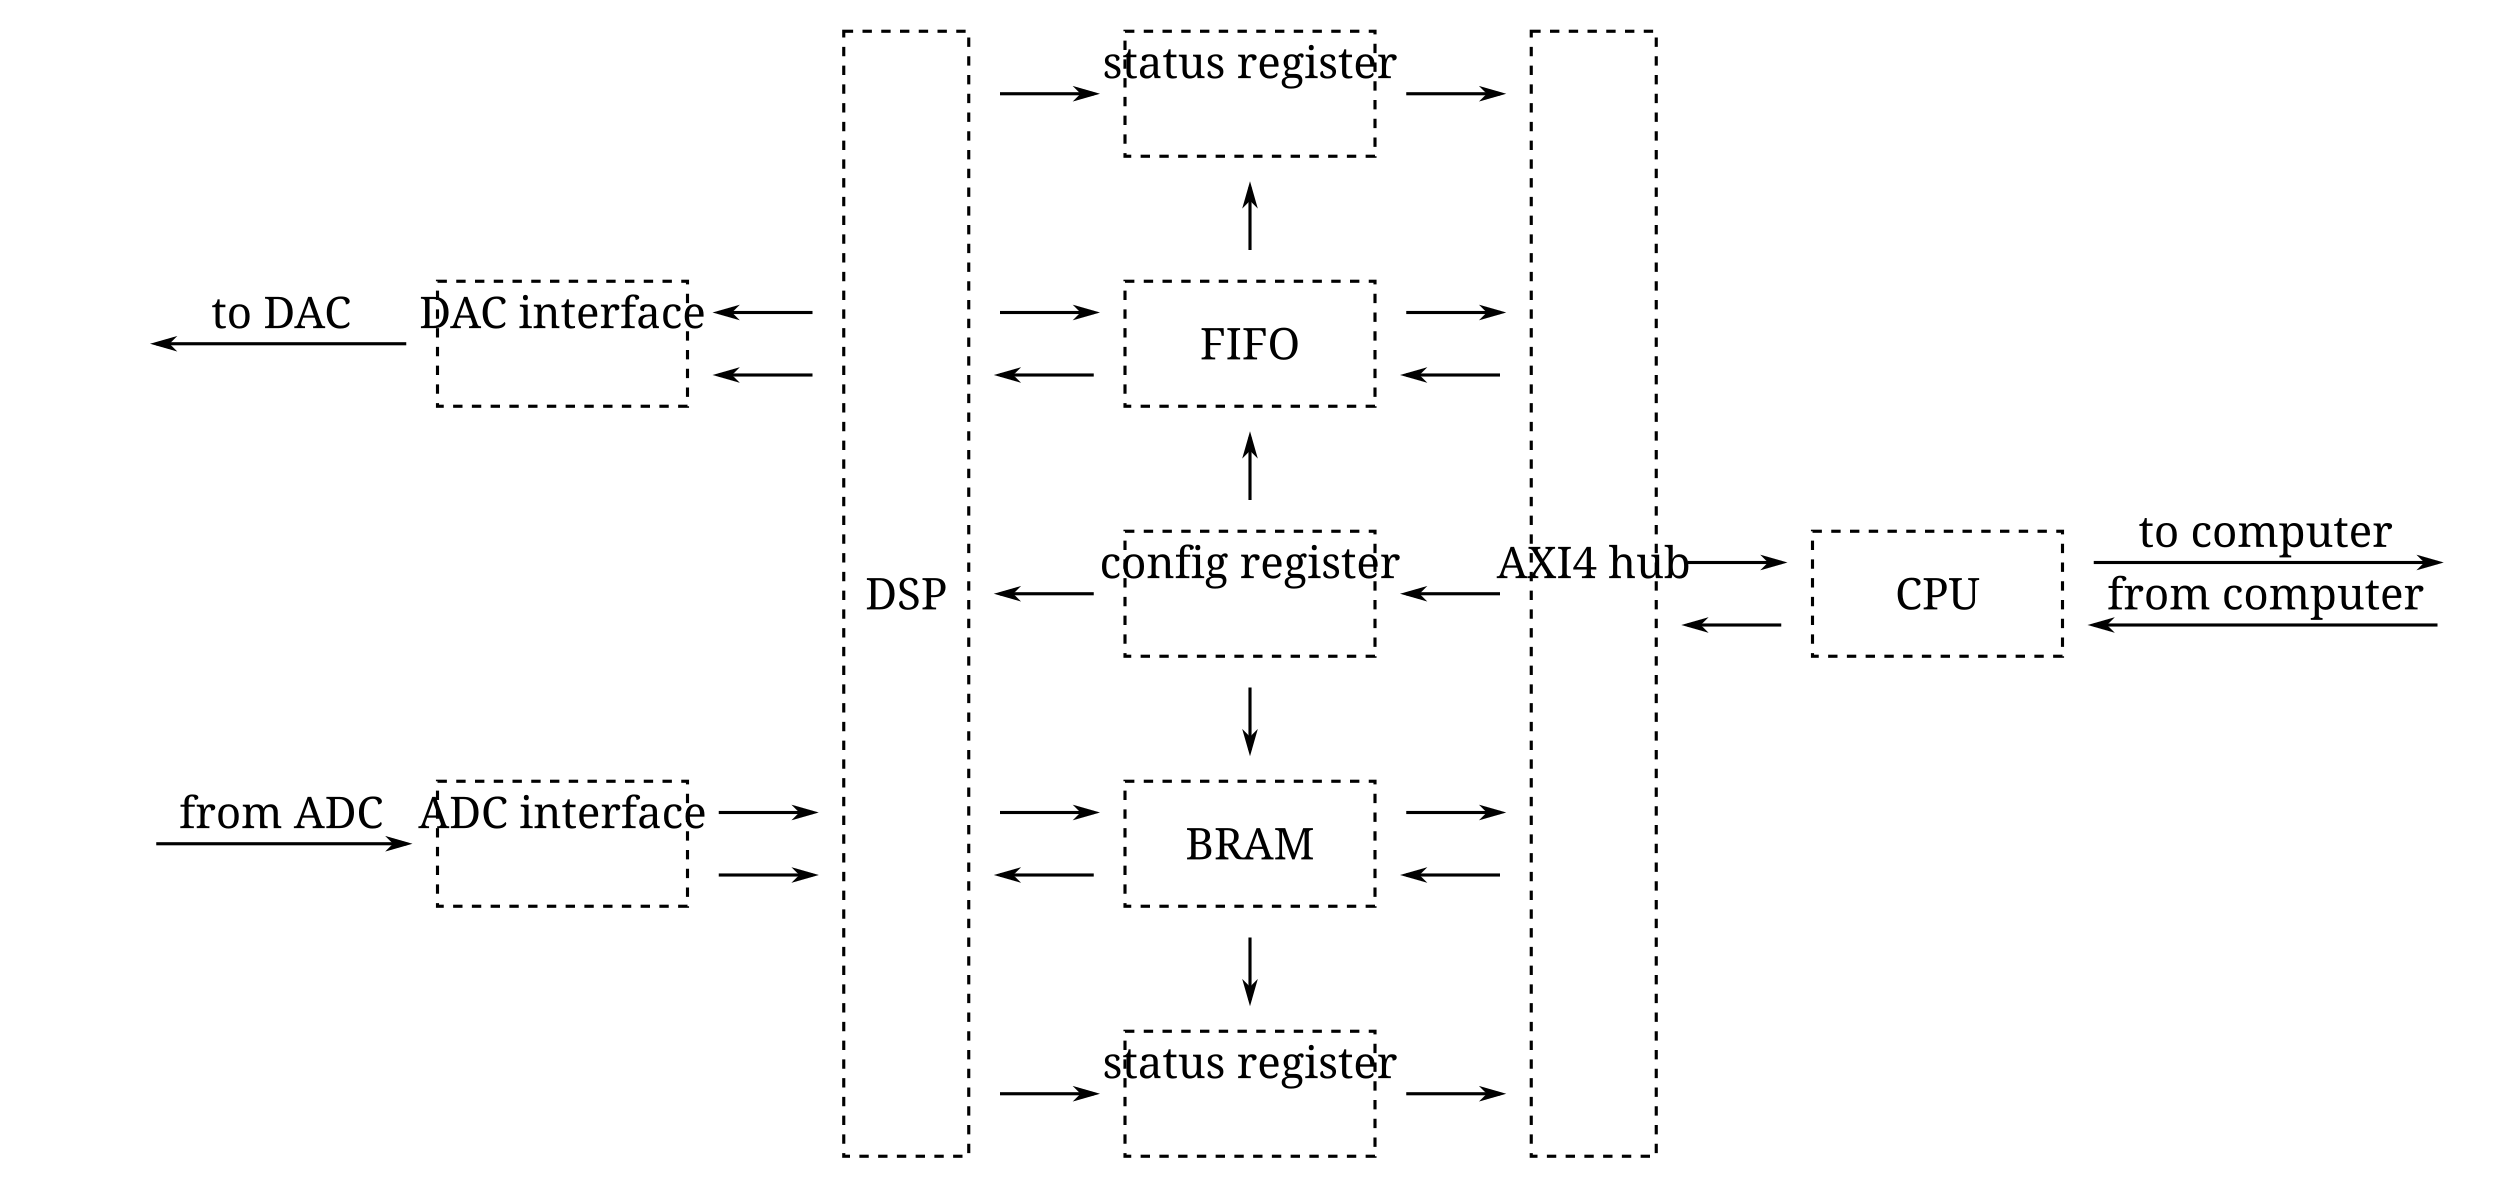
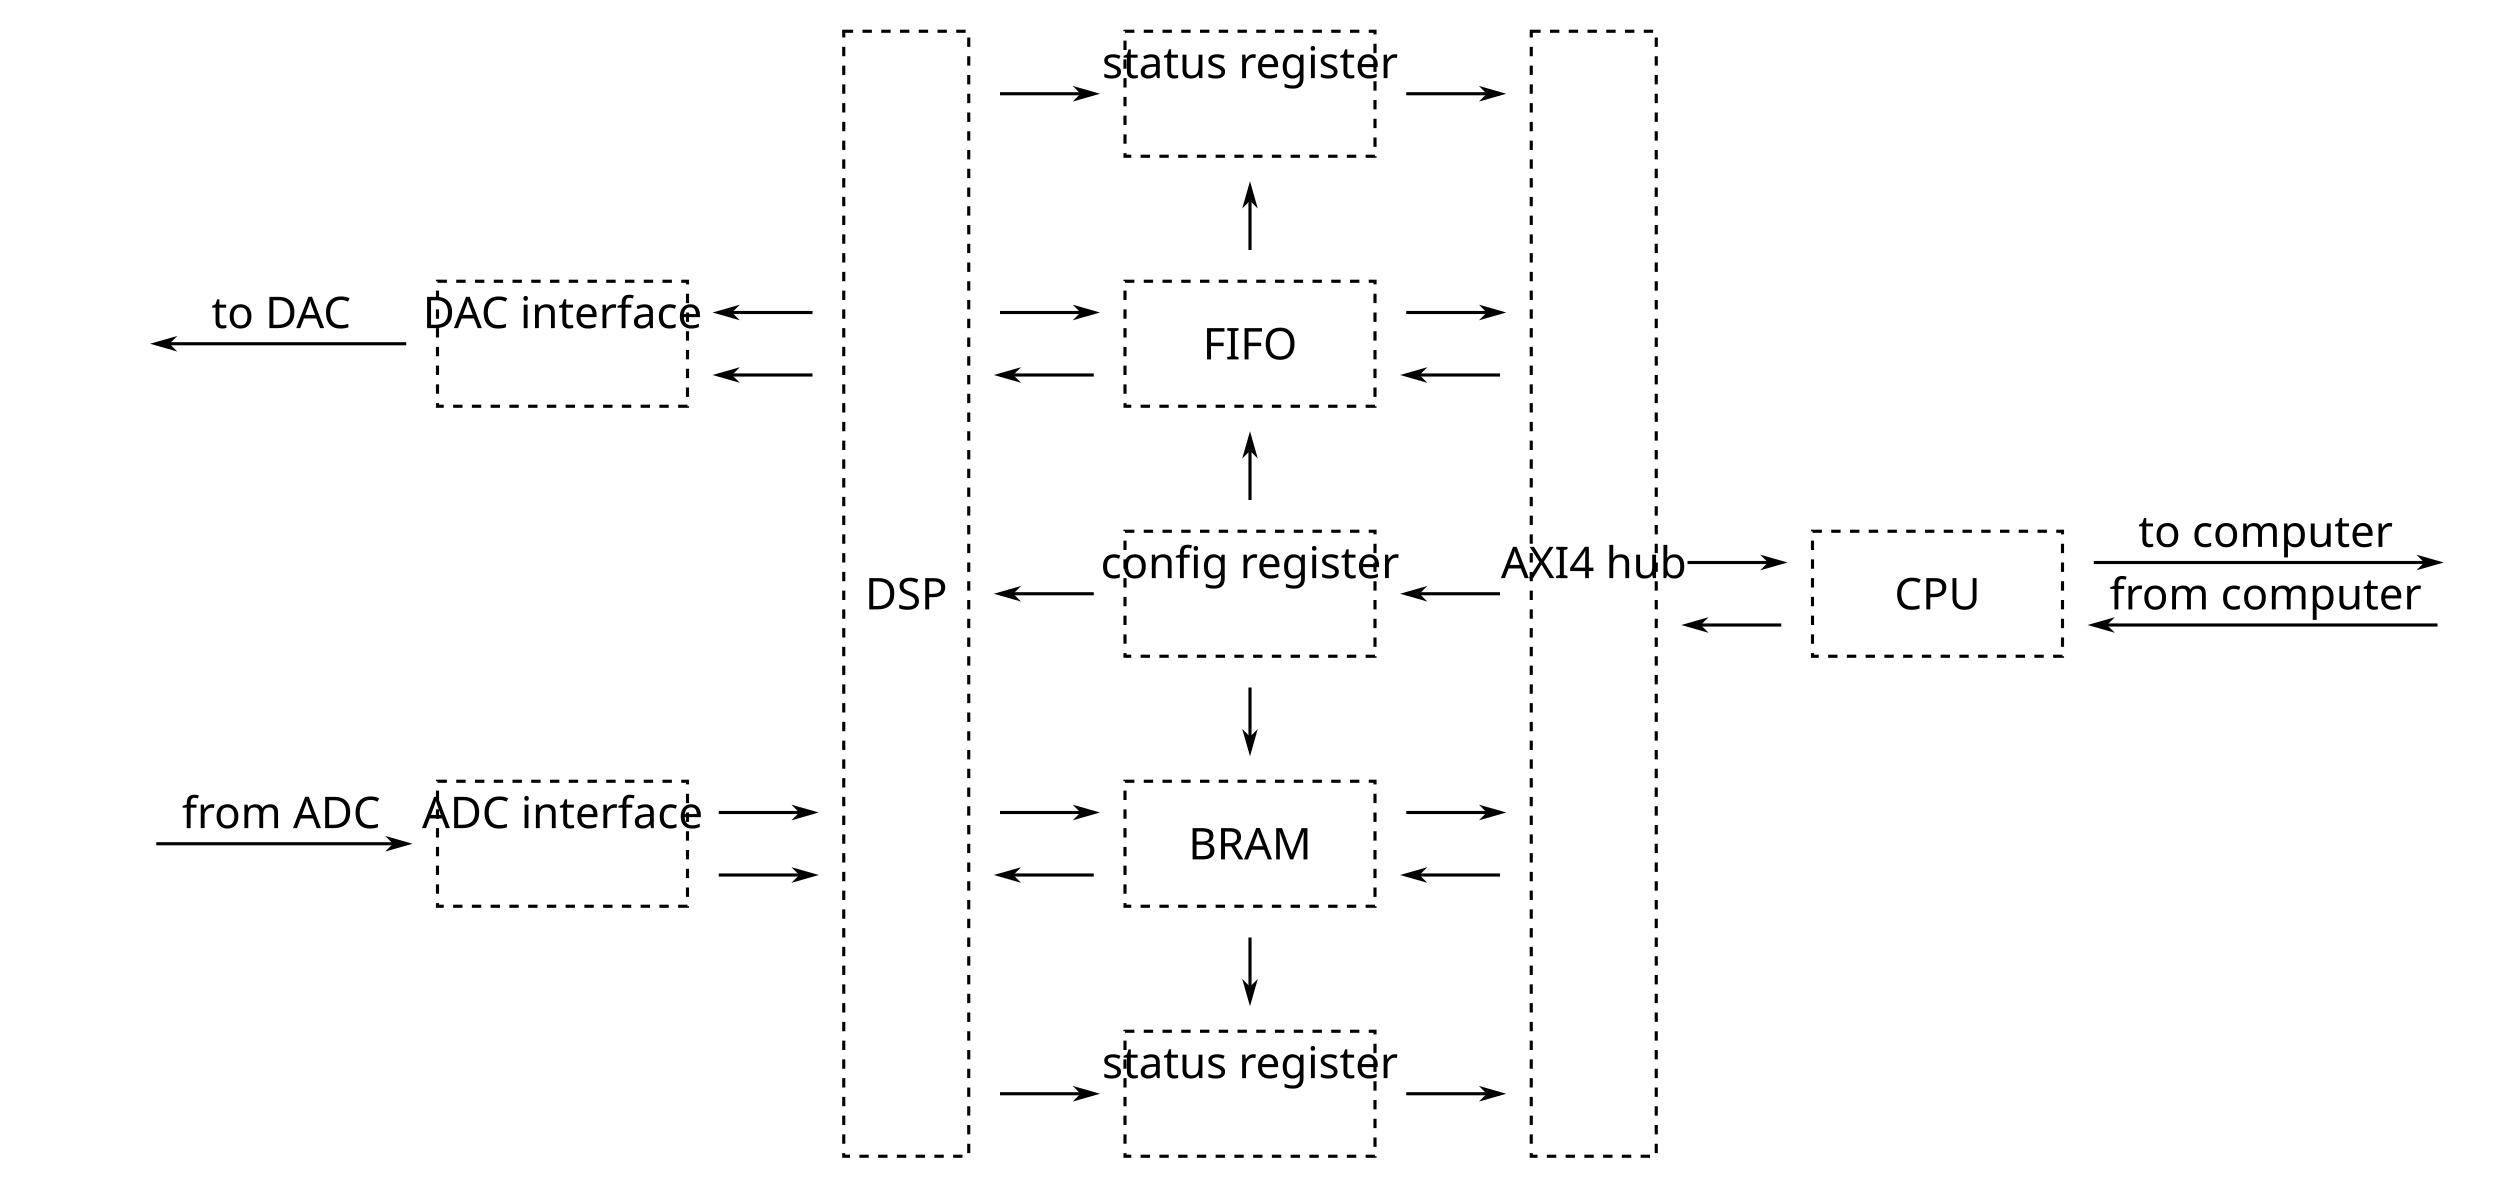
<svg xmlns="http://www.w3.org/2000/svg" width="800" height="380" version="1.1">
  <defs>
    <marker id="Arrow1L" overflow="visible" markerHeight="5" markerWidth="8.75" orient="auto-start-reverse" preserveAspectRatio="xMidYMid" refX="4.25" viewBox="0 0 8.75 5">
      <path transform="scale(-.5)" d="m0 0 5-5-17.5 5 17.5 5z" fill="context-stroke" fill-rule="evenodd" />
    </marker>
  </defs>
  <rect x="360" y="330" width="80" height="40" fill="none" stroke="#000000" stroke-dasharray="3, 3" />
  <rect x="140" y="250" width="80" height="40" fill="none" stroke="#000000" stroke-dasharray="3, 3" />
  <rect x="270" y="10" width="40" height="360" fill="none" stroke="#000000" stroke-dasharray="3, 3" />
-   <text x="180" y="265" fill="#000000" font-family="Cambria" font-size="14px" text-align="center" text-anchor="middle" style="line-height:1.25">
+   <text x="180" y="265" fill="#000000" font-family="Carlito" font-size="14px" text-align="center" text-anchor="middle" style="line-height:1.25">
    <tspan>ADC</tspan>
    <tspan>interface</tspan>
  </text>
-   <text x="290" y="195" fill="#000000" font-family="Cambria" font-size="14px" text-align="center" text-anchor="middle" style="line-height:1.25">
+   <text x="290" y="195" fill="#000000" font-family="Carlito" font-size="14px" text-align="center" text-anchor="middle" style="line-height:1.25">
    <tspan>DSP</tspan>
  </text>
  <path d="m320 260h30" fill="none" marker-end="url(#Arrow1L)" stroke="#000000" />
  <rect x="360" y="250" width="80" height="40" fill="none" stroke="#000000" stroke-dasharray="3, 3" />
-   <text x="400" y="275" fill="#000000" font-family="Cambria" font-size="14px" text-align="center" text-anchor="middle" style="line-height:1.25">
+   <text x="400" y="275" fill="#000000" font-family="Carlito" font-size="14px" text-align="center" text-anchor="middle" style="line-height:1.25">
    <tspan>BRAM</tspan>
  </text>
  <rect x="360" y="170" width="80" height="40" fill="none" stroke="#000000" stroke-dasharray="3, 3" />
  <path d="m50 270h80" fill="none" marker-end="url(#Arrow1L)" stroke="#000000" />
  <path d="m400 220v20" fill="none" marker-end="url(#Arrow1L)" stroke="#000000" />
  <path d="m400 300v20" fill="none" marker-end="url(#Arrow1L)" stroke="#000000" />
  <path d="m350 280h-30" fill="none" marker-end="url(#Arrow1L)" stroke="#000000" />
  <path d="m230 260h30" fill="none" marker-end="url(#Arrow1L)" stroke="#000000" />
  <path d="m230 280h30" fill="none" marker-end="url(#Arrow1L)" stroke="#000000" />
  <path d="m320 350h30" fill="none" marker-end="url(#Arrow1L)" stroke="#000000" />
  <path d="m350 190h-30" fill="none" marker-end="url(#Arrow1L)" stroke="#000000" />
  <path d="m450 260h30" fill="none" marker-end="url(#Arrow1L)" stroke="#000000" />
  <path d="m480 280h-30" fill="none" marker-end="url(#Arrow1L)" stroke="#000000" />
  <path d="m450 350h30" fill="none" marker-end="url(#Arrow1L)" stroke="#000000" />
  <path d="m480 190h-30" fill="none" marker-end="url(#Arrow1L)" stroke="#000000" />
  <path d="m320 100h30" fill="none" marker-end="url(#Arrow1L)" stroke="#000000" />
  <rect x="360" y="90" width="80" height="40" fill="none" stroke="#000000" stroke-dasharray="3, 3" />
-   <text x="400" y="115" fill="#000000" font-family="Cambria" font-size="14px" text-align="center" text-anchor="middle" style="line-height:1.25">
+   <text x="400" y="115" fill="#000000" font-family="Carlito" font-size="14px" text-align="center" text-anchor="middle" style="line-height:1.25">
    <tspan>FIFO</tspan>
  </text>
  <path d="m350 120h-30" fill="none" marker-end="url(#Arrow1L)" stroke="#000000" />
  <path d="m450 100h30" fill="none" marker-end="url(#Arrow1L)" stroke="#000000" />
  <path d="m480 120h-30" fill="none" marker-end="url(#Arrow1L)" stroke="#000000" />
  <path d="m400 160v-20" fill="none" marker-end="url(#Arrow1L)" stroke="#000000" />
  <rect x="140" y="90" width="80" height="40" fill="none" stroke="#000000" stroke-dasharray="3, 3" />
-   <text x="180" y="105" fill="#000000" font-family="Cambria" font-size="14px" text-align="center" text-anchor="middle" style="line-height:1.25">
+   <text x="180" y="105" fill="#000000" font-family="Carlito" font-size="14px" text-align="center" text-anchor="middle" style="line-height:1.25">
    <tspan>DAC</tspan>
    <tspan>interface</tspan>
  </text>
  <path d="m130 110h-80" fill="none" marker-end="url(#Arrow1L)" stroke="#000000" />
  <path d="m260 100h-30" fill="none" marker-end="url(#Arrow1L)" stroke="#000000" />
  <path d="m260 120h-30" fill="none" marker-end="url(#Arrow1L)" stroke="#000000" />
  <rect x="360" y="10" width="80" height="40" fill="none" stroke="#000000" stroke-dasharray="3, 3" />
  <path d="m400 80v-20" fill="none" marker-end="url(#Arrow1L)" stroke="#000000" />
  <path d="m320 30h30" fill="none" marker-end="url(#Arrow1L)" stroke="#000000" />
  <path d="m450 30h30" fill="none" marker-end="url(#Arrow1L)" stroke="#000000" />
  <rect x="490" y="10" width="40" height="360" fill="none" stroke="#000000" stroke-dasharray="3, 3" />
  <rect x="580" y="170" width="80" height="40" fill="none" stroke="#000000" stroke-dasharray="3, 3" />
  <path d="m670 180h110" fill="none" marker-end="url(#Arrow1L)" stroke="#000000" />
  <path d="m780 200h-110" fill="none" marker-end="url(#Arrow1L)" stroke="#000000" />
  <path d="m540 180h30" fill="none" marker-end="url(#Arrow1L)" stroke="#000000" />
  <path d="m570 200h-30" fill="none" marker-end="url(#Arrow1L)" stroke="#000000" />
-   <text x="510" y="185" fill="#000000" font-family="Cambria" font-size="14px" text-align="center" text-anchor="middle" style="line-height:1.25">
+   <text x="510" y="185" fill="#000000" font-family="Carlito" font-size="14px" text-align="center" text-anchor="middle" style="line-height:1.25">
    <tspan>AXI4</tspan>
    <tspan>hub</tspan>
  </text>
-   <text x="400" y="185" fill="#000000" font-family="Cambria" font-size="14px" text-align="center" text-anchor="middle" style="line-height:1.25">
+   <text x="400" y="185" fill="#000000" font-family="Carlito" font-size="14px" text-align="center" text-anchor="middle" style="line-height:1.25">
    <tspan>config</tspan>
    <tspan>register</tspan>
  </text>
-   <text x="400" y="345" fill="#000000" font-family="Cambria" font-size="14px" text-align="center" text-anchor="middle" style="line-height:1.25">
+   <text x="400" y="345" fill="#000000" font-family="Carlito" font-size="14px" text-align="center" text-anchor="middle" style="line-height:1.25">
    <tspan>status</tspan>
    <tspan>register</tspan>
  </text>
-   <text x="400" y="25" fill="#000000" font-family="Cambria" font-size="14px" text-align="center" text-anchor="middle" style="line-height:1.25">
+   <text x="400" y="25" fill="#000000" font-family="Carlito" font-size="14px" text-align="center" text-anchor="middle" style="line-height:1.25">
    <tspan>status</tspan>
    <tspan>register</tspan>
  </text>
-   <text x="620" y="195" fill="#000000" font-family="Cambria" font-size="14px" text-align="center" text-anchor="middle" style="line-height:1.25">
+   <text x="620" y="195" fill="#000000" font-family="Carlito" font-size="14px" text-align="center" text-anchor="middle" style="line-height:1.25">
    <tspan>CPU</tspan>
  </text>
-   <text x="90" y="105" fill="#000000" font-family="Cambria" font-size="14px" text-align="center" text-anchor="middle" style="line-height:1.25">
+   <text x="90" y="105" fill="#000000" font-family="Carlito" font-size="14px" text-align="center" text-anchor="middle" style="line-height:1.25">
    <tspan>to DAC</tspan>
  </text>
-   <text x="90" y="265" fill="#000000" font-family="Cambria" font-size="14px" text-align="center" text-anchor="middle" style="line-height:1.25">
+   <text x="90" y="265" fill="#000000" font-family="Carlito" font-size="14px" text-align="center" text-anchor="middle" style="line-height:1.25">
    <tspan>from ADC</tspan>
  </text>
-   <text x="725" y="195" fill="#000000" font-family="Cambria" font-size="14px" text-align="center" text-anchor="middle" style="line-height:1.25">
+   <text x="725" y="195" fill="#000000" font-family="Carlito" font-size="14px" text-align="center" text-anchor="middle" style="line-height:1.25">
    <tspan>from computer</tspan>
  </text>
-   <text x="725" y="175" fill="#000000" font-family="Cambria" font-size="14px" text-align="center" text-anchor="middle" style="line-height:1.25">
+   <text x="725" y="175" fill="#000000" font-family="Carlito" font-size="14px" text-align="center" text-anchor="middle" style="line-height:1.25">
    <tspan>to computer</tspan>
  </text>
</svg>
